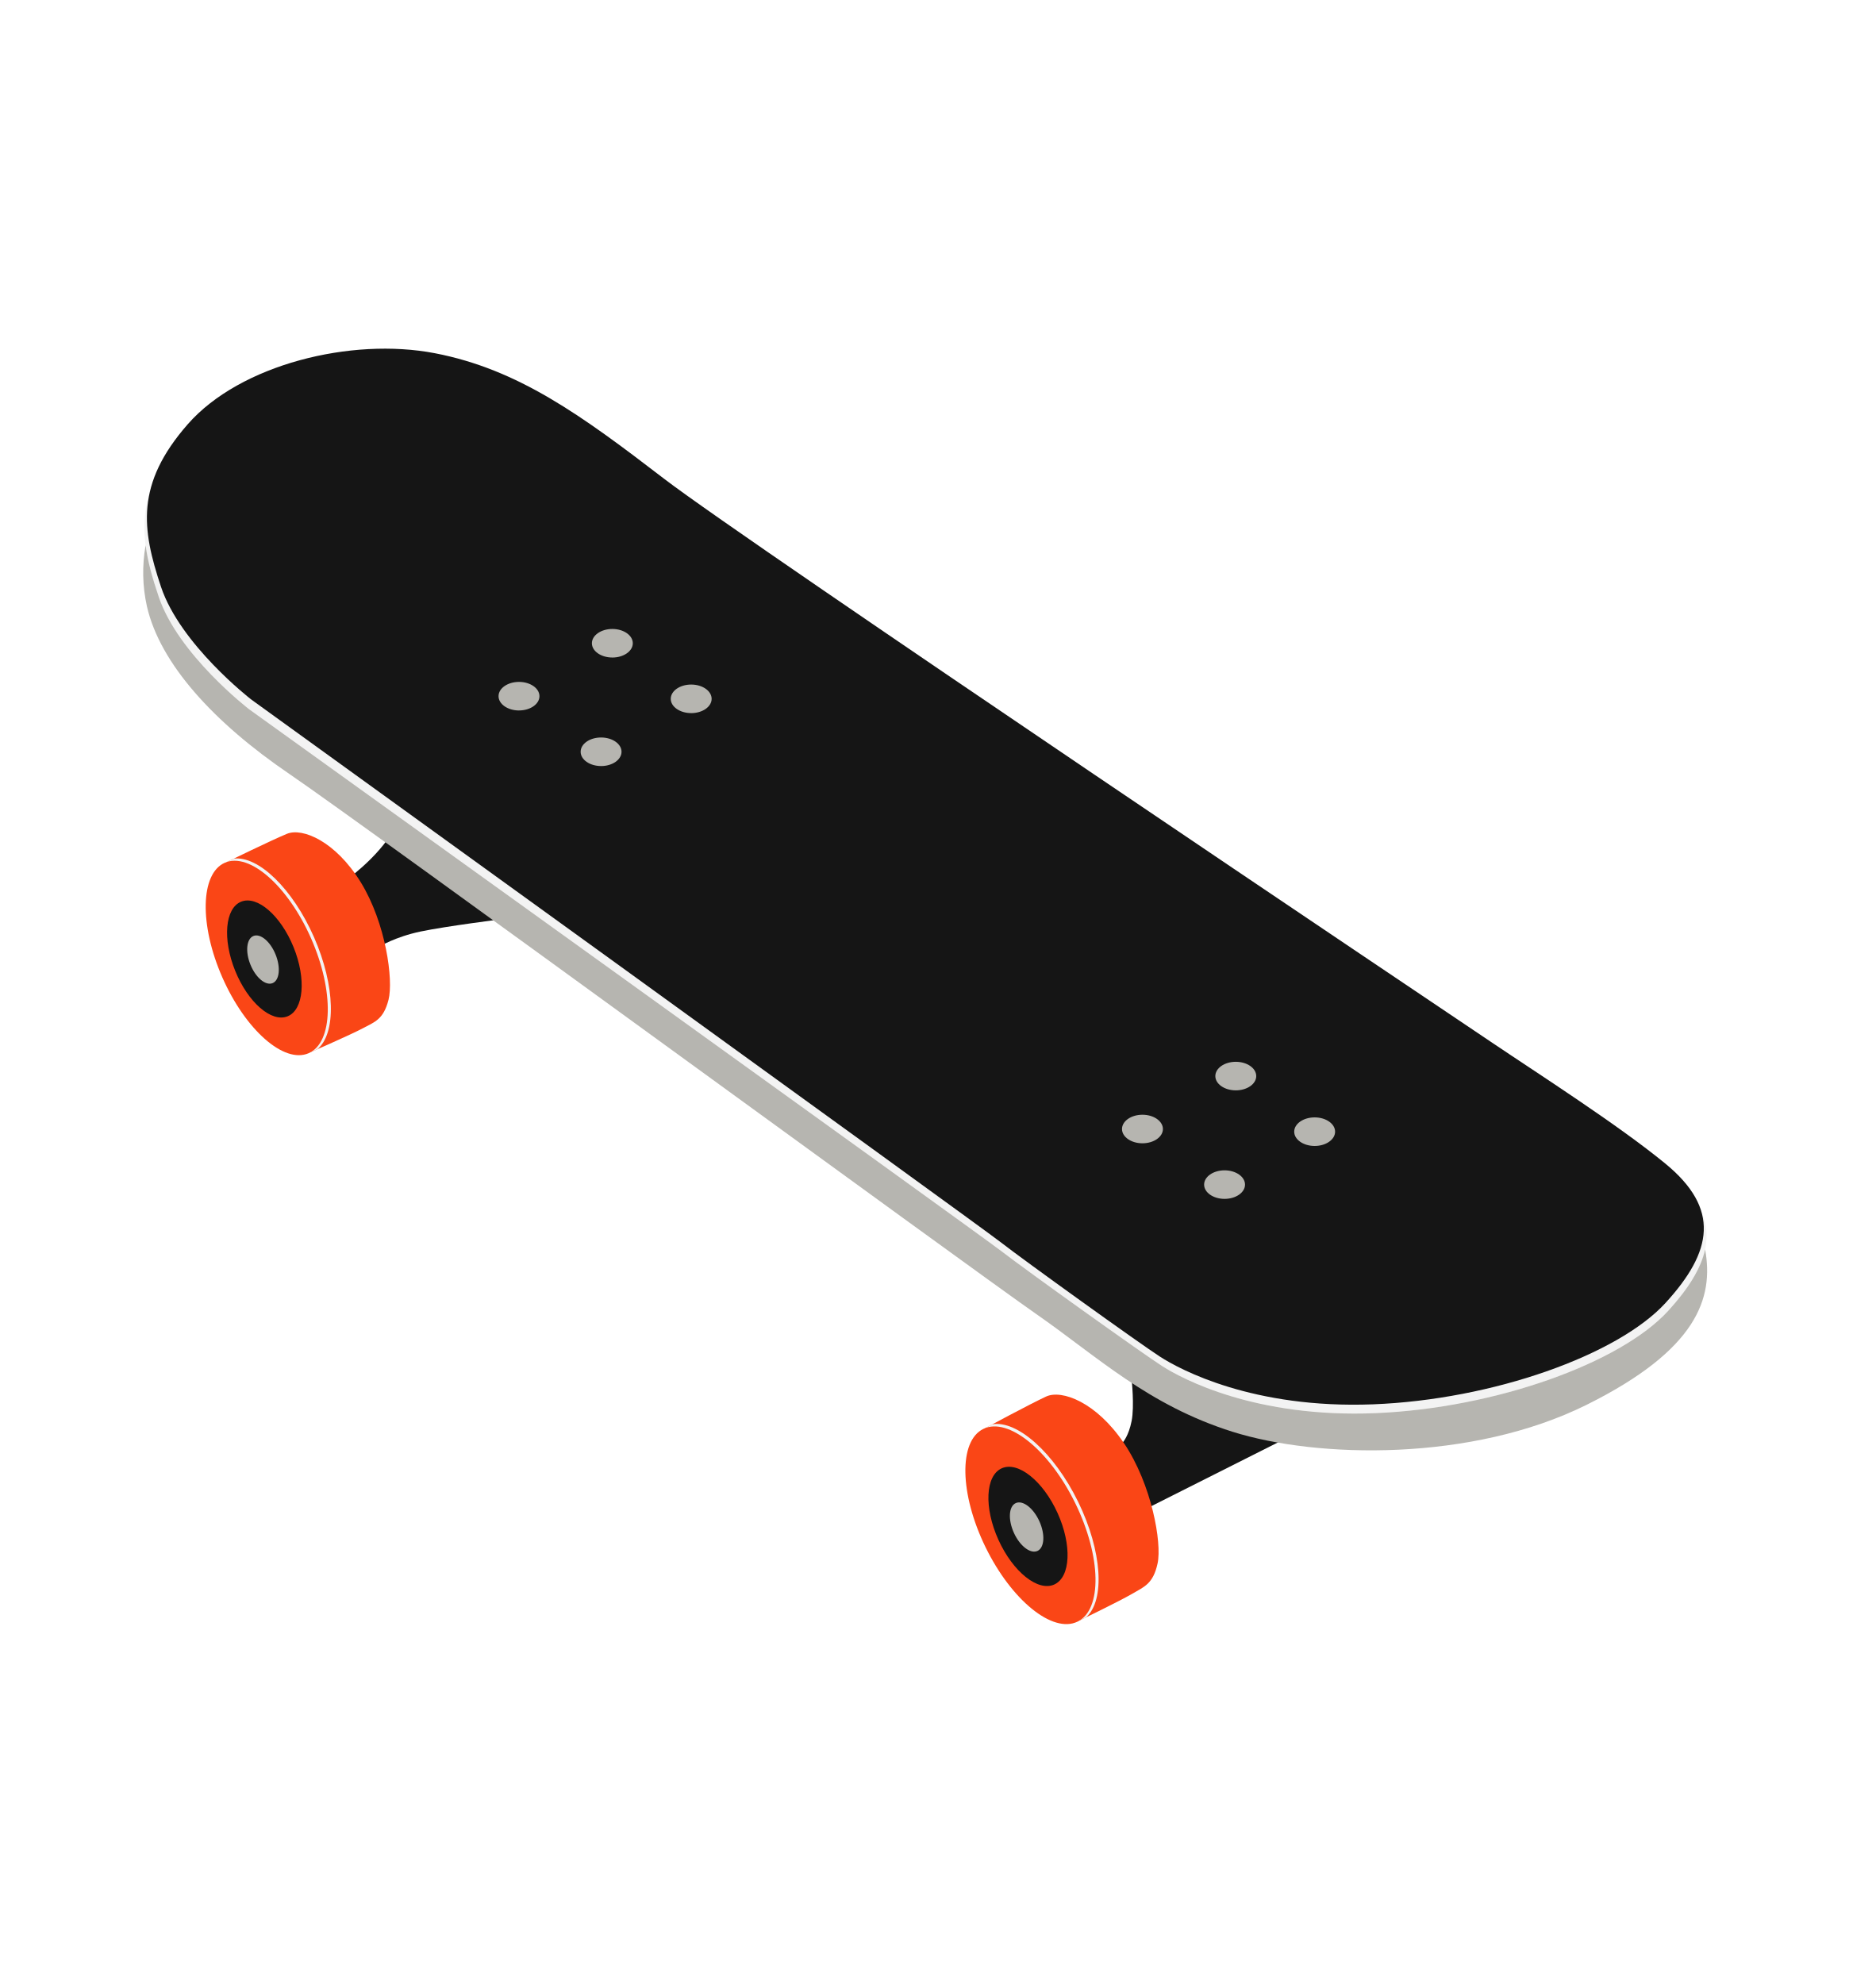
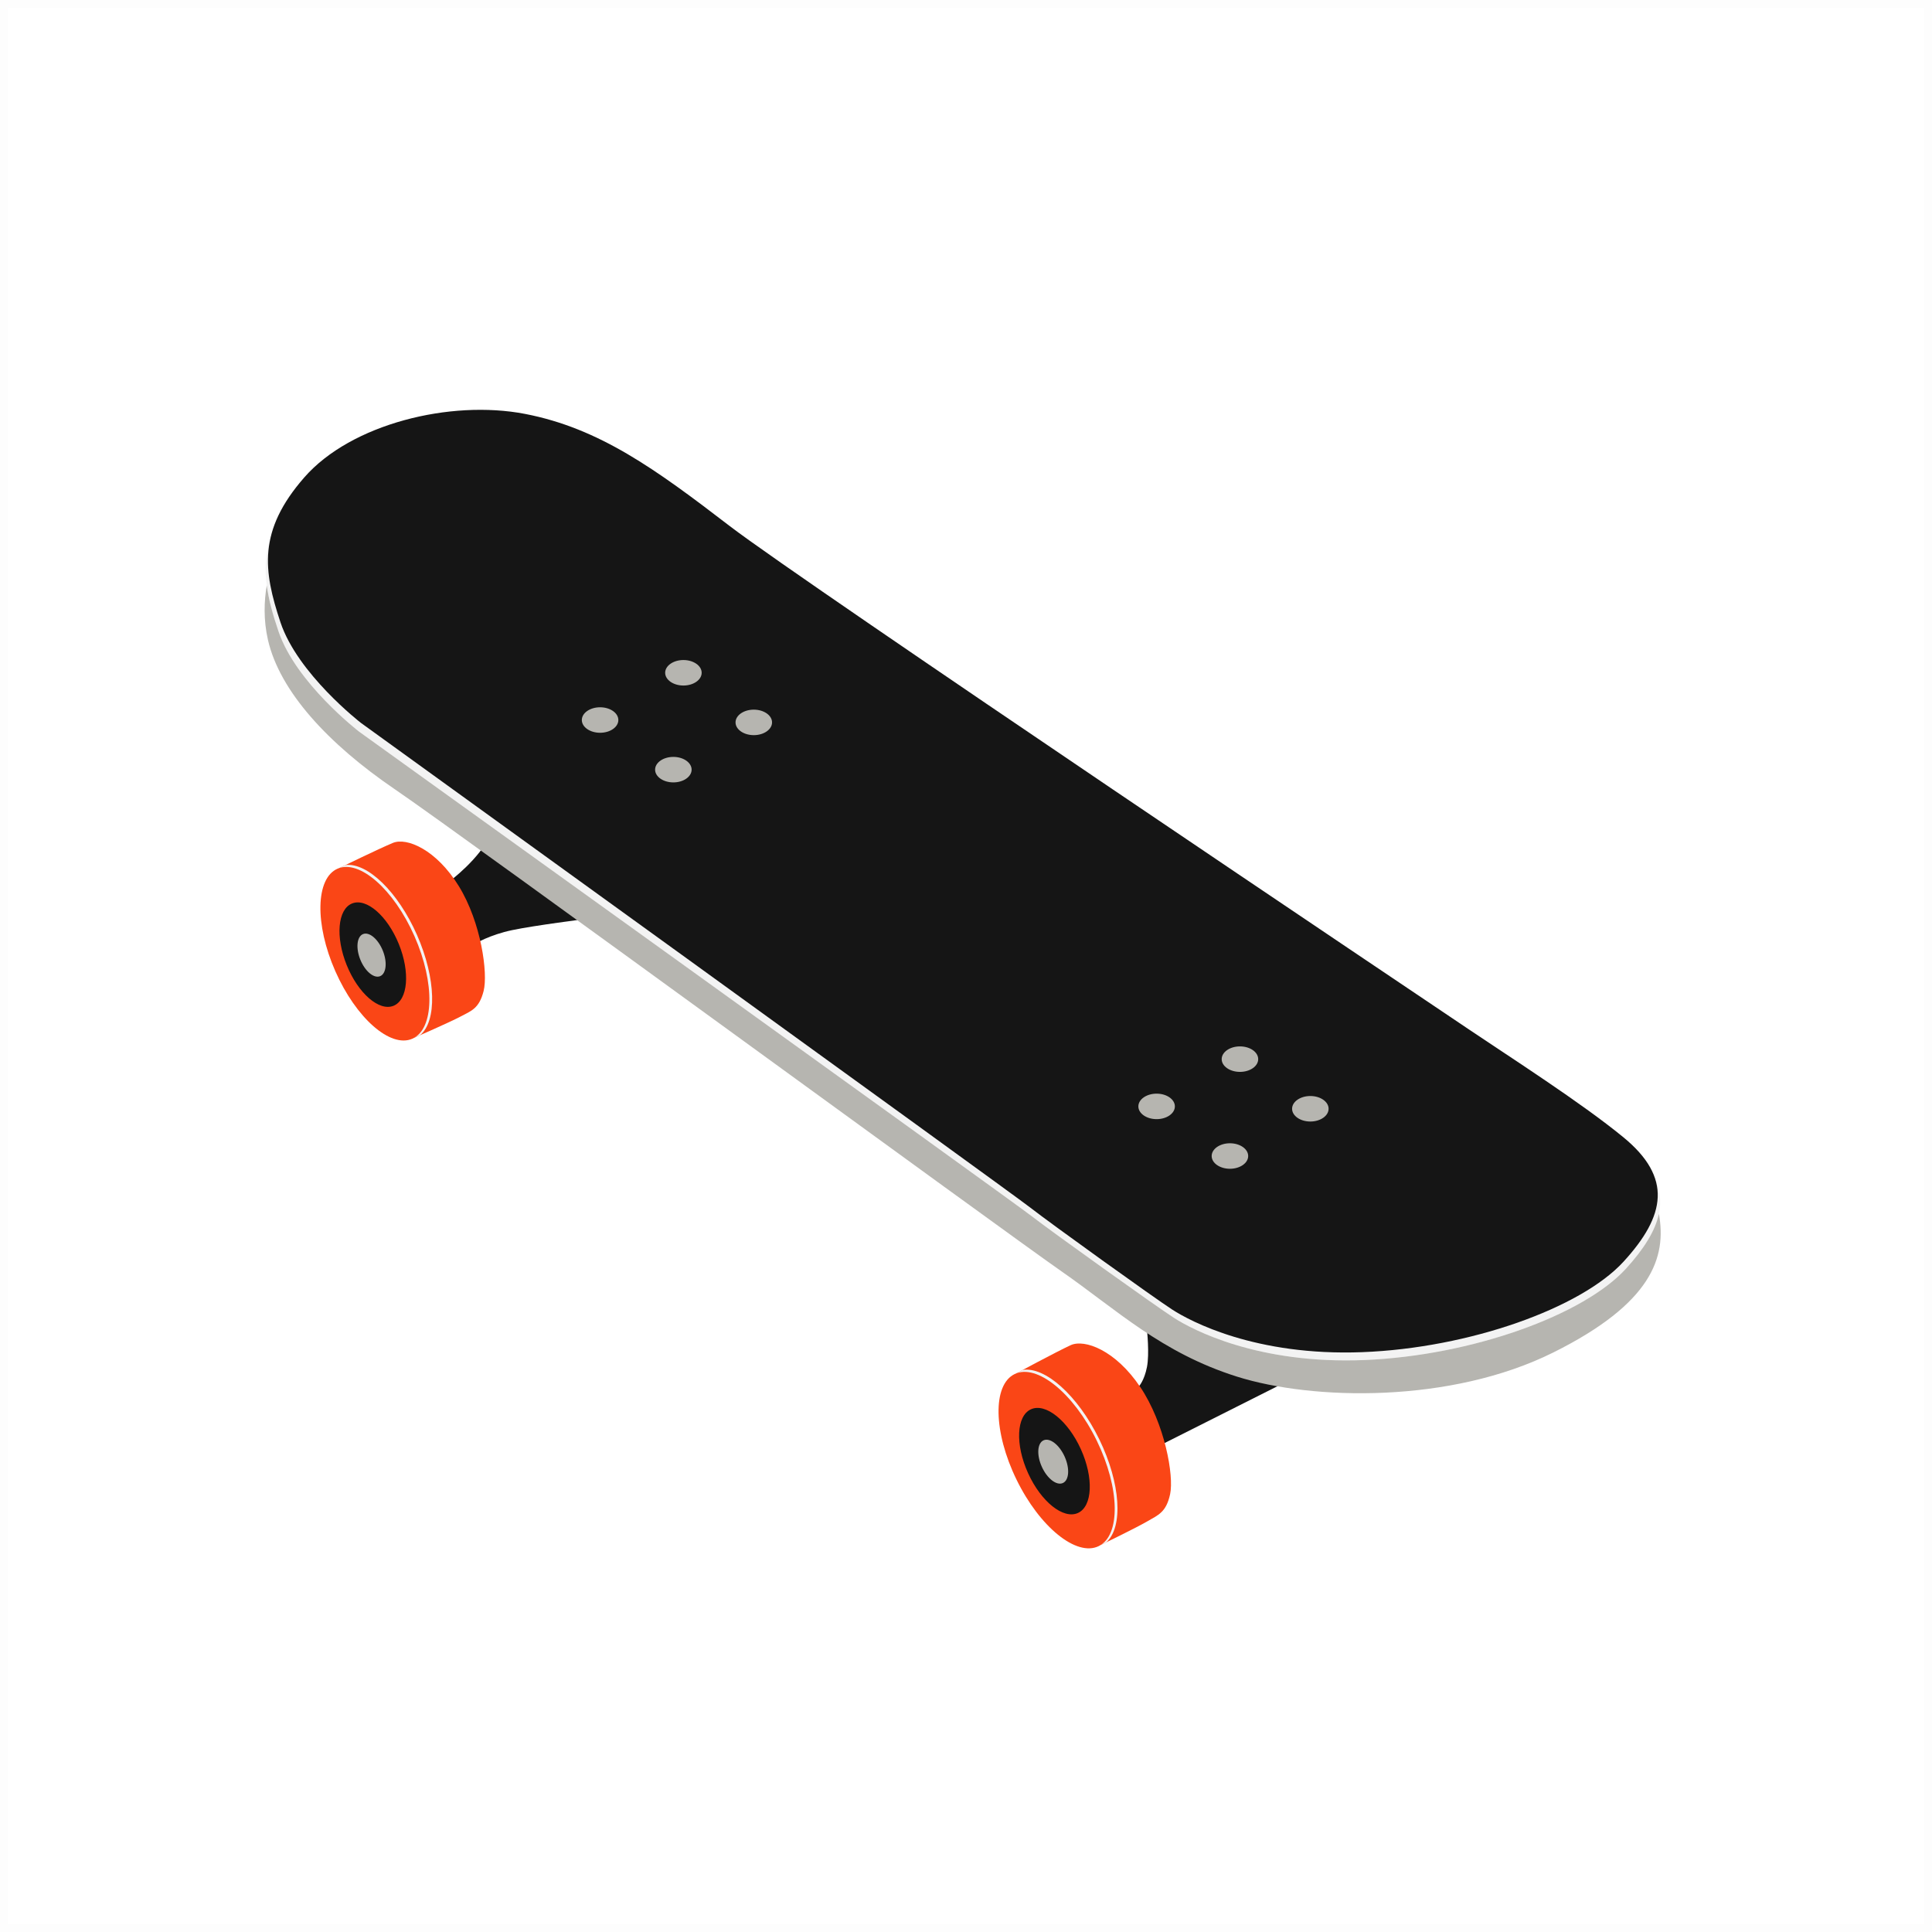
- <svg xmlns="http://www.w3.org/2000/svg" width="104" height="110" fill="none" viewBox="0 0 104 110">
-   <path fill="#151515" d="M62.743 76.474s.164 1.482 0 2.312c-.163.83-.488 1.185-.488 1.185l-.489.593 2.03 2.963 8.332-4.194zM21.645 46.309c-.908 1.403-2.51 2.53-2.51 2.53l1.88 3.656s.889-.553 2.312-.85 4.566-.692 4.566-.692l-6.245-4.642z" />
-   <path fill="#f3f3f3" d="M13.798 39.315s40.417 29.043 41.757 30.08S63.288 75 64.418 75.73c1.131.73 5.197 2.897 11.853 2.62 6.654-.278 13.59-2.786 16.226-5.679 2.635-2.892 3.034-5.26-.024-7.76-2.623-2.143-7.116-5.002-9.588-6.66-2.472-1.657-41.532-27.73-46.148-31.256-4.616-3.523-8.13-6.07-12.767-6.946-4.638-.878-10.812.656-13.714 3.997-2.9 3.338-2.538 5.835-1.459 9.043 1.08 3.208 5.001 6.228 5.001 6.228z" />
-   <path fill="#151515" d="M13.898 38.76S54.147 67.831 55.48 68.87s7.7 5.612 8.827 6.342 5.178 2.905 11.82 2.649c6.642-.257 13.571-2.736 16.21-5.612 2.637-2.876 3.042-5.235 0-7.734-2.613-2.146-7.089-5.007-9.549-6.667s-41.363-27.77-45.96-31.299-8.094-6.074-12.72-6.966c-4.626-.891-10.793.622-13.7 3.94-2.905 3.32-2.55 5.81-1.482 9.01s4.972 6.224 4.972 6.224z" />
-   <path fill="#b6b5b0" d="M94.54 69.273c-.233 1.072-.94 2.189-2.04 3.398-2.636 2.892-9.57 5.4-16.226 5.678-6.654.277-10.722-1.89-11.854-2.62s-7.525-5.299-8.863-6.335c-1.34-1.036-41.757-30.08-41.757-30.08s-3.921-3.02-5-6.228c-.34-1.005-.608-1.94-.726-2.855a8.6 8.6 0 0 0 .073 3.393c.731 3.182 3.715 6.442 7.897 9.287S54.028 70.473 57.44 72.844s6.196 5.057 10.902 6.539c4.704 1.481 13.266 1.671 19.64-1.501 6.117-3.044 7.05-5.908 6.56-8.609z" />
-   <path fill="#fa4616" d="M62.323 80.024C60.796 77.745 58.87 77.027 58 77.43c-.871.403-3.378 1.752-3.378 1.752l.33.825.69.79s1.961.472 2.35.64c.39.168 1.523 4.035 1.794 4.666.27.63.413 1.894.413 1.894l-.316 1.838s2.211-1.072 2.885-1.466c.671-.393 1.171-.55 1.416-1.692s-.328-4.375-1.858-6.654z" />
-   <path fill="#f3f3f3" d="M60.226 89.663c1.05-.944.89-3.66-.45-6.402-1.334-2.723-3.367-4.52-4.754-4.295l-.401.215.33.826.69.789s1.961.472 2.35.64c.39.169 1.523 4.035 1.794 4.666.27.63.413 1.894.413 1.894l-.316 1.838.346-.169z" />
-   <path fill="#fa4616" d="M59.745 89.91c1.375-.672 1.32-3.608-.123-6.56-1.442-2.95-3.726-4.798-5.1-4.126-1.376.672-1.32 3.608.122 6.558s3.726 4.798 5.1 4.127" />
-   <path fill="#151515" d="M58.456 87.85c.906-.41.987-2.184.181-3.963-.805-1.778-2.192-2.888-3.098-2.478s-.987 2.184-.182 3.962c.806 1.779 2.194 2.889 3.1 2.479" />
-   <path fill="#b6b5b0" d="M57.522 85.99c.39-.177.438-.914.106-1.647-.332-.732-.918-1.183-1.308-1.006-.39.176-.437.913-.105 1.646.331.732.916 1.183 1.307 1.006M67.896 66.47c.627 0 1.135-.354 1.135-.791s-.508-.792-1.135-.792c-.625 0-1.133.354-1.133.792 0 .437.508.791 1.133.791M72.892 63.536c.626 0 1.133-.355 1.133-.792s-.507-.792-1.134-.792-1.133.355-1.133.792.507.792 1.133.792M68.52 60.453c.626 0 1.133-.354 1.133-.791s-.507-.792-1.134-.792-1.134.354-1.134.792c0 .437.508.791 1.134.791M63.343 63.388c.627 0 1.135-.354 1.135-.791s-.508-.792-1.135-.792c-.625 0-1.133.354-1.133.792 0 .437.508.791 1.133.791M33.327 42.473c.627 0 1.134-.355 1.134-.792s-.507-.792-1.134-.792-1.133.354-1.133.792c0 .437.507.791 1.133.791M38.323 39.538c.627 0 1.134-.355 1.134-.792s-.507-.792-1.134-.792-1.133.354-1.133.792c0 .437.507.791 1.133.791M33.952 36.456c.627 0 1.134-.355 1.134-.792s-.508-.792-1.134-.792-1.134.354-1.134.792c0 .437.508.791 1.134.791M28.776 39.39c.627 0 1.134-.354 1.134-.791s-.507-.792-1.134-.792-1.134.354-1.134.791.508.793 1.134.793" />
-   <path fill="#fa4616" d="M20 48.912c-1.395-2.267-3.23-3.038-4.092-2.682s-3.342 1.567-3.342 1.567l.287.811.638.792s1.883.534 2.253.711c.37.178 1.32 3.972 1.556 4.595.238.624.328 1.852.328 1.852l-.377 1.768s2.185-.953 2.853-1.308c.67-.356 1.158-.489 1.438-1.587s-.147-4.253-1.542-6.52" />
-   <path fill="#f3f3f3" d="M17.595 58.175c1.055-.874 1.003-3.514-.188-6.221-1.186-2.693-3.086-4.514-4.443-4.348l-.398.192.287.81.638.792s1.883.534 2.253.712 1.32 3.971 1.556 4.595c.238.623.328 1.851.328 1.851l-.377 1.769s.133-.06.344-.152" />
-   <path fill="#fa4616" d="M17.114 58.393c1.359-.597 1.42-3.445.136-6.361s-3.426-4.796-4.785-4.198-1.419 3.445-.135 6.362c1.284 2.915 3.426 4.795 4.784 4.197" />
-   <path fill="#151515" d="M15.947 56.347c.894-.362 1.041-2.078.33-3.833-.713-1.754-2.014-2.883-2.908-2.521-.893.362-1.04 2.078-.329 3.833s2.014 2.883 2.907 2.521" />
-   <path fill="#b6b5b0" d="M15.113 54.509c.385-.156.46-.868.166-1.59-.292-.722-.842-1.181-1.227-1.025s-.46.868-.166 1.59c.293.722.842 1.18 1.227 1.025" />
+ <svg xmlns="http://www.w3.org/2000/svg" width="240" height="240" fill="none" viewBox="0 0 240 240">
+   <path stroke="#000" stroke-opacity=".01" d="M.5.5h239v239H.5z" />
+   <path fill="#151515" d="M142.479 165.196s.328 2.963 0 4.623c-.327 1.659-.976 2.37-.976 2.37l-.978 1.187 4.061 5.926 16.663-8.388zM60.283 104.865c-1.817 2.807-5.02 5.06-5.02 5.06l3.758 7.312s1.779-1.105 4.625-1.698 9.133-1.385 9.133-1.385l-12.492-9.284z" />
+   <path fill="#f3f3f3" d="M44.588 90.877s80.834 58.087 83.514 60.16c2.681 2.072 15.466 11.209 17.725 12.67 2.263 1.46 10.395 5.794 23.708 5.239 13.307-.554 27.181-5.571 32.451-11.356 5.271-5.785 6.068-10.522-.047-15.52-5.248-4.287-14.233-10.005-19.177-13.32S99.698 73.29 90.466 66.238c-9.233-7.046-16.26-12.139-25.534-13.893-9.276-1.755-21.625 1.313-27.427 7.994-5.803 6.677-5.077 11.67-2.918 18.086s10 12.457 10 12.457z" />
+   <path fill="#151515" d="M44.789 89.767s80.497 58.144 83.163 60.221 15.4 11.224 17.653 12.684c2.255 1.461 10.358 5.809 23.642 5.297s27.142-5.472 32.418-11.224 6.086-10.47 0-15.468c-5.224-4.292-14.176-10.014-19.096-13.334S99.842 72.402 90.647 65.346 74.46 53.197 65.208 51.414s-21.586 1.243-27.398 7.881c-5.812 6.639-5.1 11.618-2.966 18.02 2.136 6.4 9.944 12.447 9.944 12.447z" />
+   <path fill="#b6b5b0" d="M206.071 150.794c-.465 2.143-1.879 4.377-4.08 6.795-5.271 5.785-19.139 10.802-32.452 11.357-13.308.555-21.444-3.779-23.707-5.24-2.264-1.46-15.049-10.598-17.725-12.67-2.681-2.072-83.515-60.16-83.515-60.16s-7.842-6.041-10-12.457c-.68-2.01-1.215-3.879-1.452-5.709-.333 1.93-.427 4.282.147 6.786 1.46 6.363 7.43 12.883 15.794 18.573s75.966 55.124 82.788 59.866 12.392 10.115 21.805 13.078c9.408 2.963 26.531 3.343 39.279-3.001 12.235-6.089 14.1-11.817 13.123-17.218z" />
+   <path fill="#fa4616" d="M141.638 172.294c-3.055-4.556-6.907-5.993-8.649-5.186-1.741.805-6.756 3.504-6.756 3.504l.66 1.649 1.38 1.58s3.924.944 4.702 1.281c.778.335 3.046 8.07 3.586 9.331.542 1.261.826 3.789.826 3.789l-.631 3.675s4.422-2.143 5.769-2.931c1.343-.787 2.344-1.1 2.833-3.385.488-2.282-.655-8.749-3.715-13.307z" />
+   <path fill="#f3f3f3" d="M137.444 191.574c2.102-1.888 1.779-7.322-.901-12.804-2.666-5.447-6.733-9.042-9.508-8.591l-.802.431.66 1.651 1.38 1.578s3.924.944 4.702 1.281 3.046 8.07 3.586 9.331c.542 1.261.826 3.789.826 3.789l-.631 3.675.693-.337z" />
+   <path fill="#fa4616" d="M136.482 192.066c2.75-1.343 2.64-7.215-.245-13.117-2.884-5.901-7.453-9.597-10.202-8.254-2.75 1.344-2.64 7.216.244 13.117s7.453 9.596 10.203 8.254" />
+   <path fill="#151515" d="M133.905 187.947c1.812-.82 1.974-4.368.362-7.926-1.612-3.556-4.386-5.775-6.197-4.955-1.812.82-1.975 4.368-.364 7.925s4.387 5.776 6.199 4.956" />
+   <path fill="#b6b5b0" d="M132.036 184.226c.78-.353.876-1.827.212-3.292-.663-1.465-1.835-2.366-2.615-2.013s-.875 1.827-.212 3.292c.664 1.465 1.834 2.366 2.615 2.013M152.785 145.189c1.253 0 2.269-.709 2.269-1.584s-1.016-1.584-2.269-1.584c-1.251 0-2.267.709-2.267 1.584s1.016 1.584 2.267 1.584M162.775 139.32c1.253 0 2.268-.71 2.268-1.585 0-.874-1.015-1.584-2.268-1.584s-2.267.71-2.267 1.584 1.015 1.585 2.267 1.585M154.031 133.154c1.253 0 2.267-.708 2.267-1.583s-1.014-1.584-2.267-1.584-2.268.709-2.268 1.584 1.015 1.583 2.268 1.583M143.679 139.024c1.252 0 2.268-.708 2.268-1.583s-1.016-1.584-2.268-1.584-2.268.709-2.268 1.584 1.016 1.583 2.268 1.583M83.647 97.193c1.252 0 2.268-.71 2.268-1.584s-1.016-1.584-2.268-1.584c-1.253 0-2.268.71-2.268 1.584s1.015 1.584 2.268 1.584M93.639 91.323c1.252 0 2.268-.71 2.268-1.584s-1.016-1.584-2.268-1.584-2.268.71-2.268 1.584 1.016 1.584 2.268 1.584M84.897 85.159c1.252 0 2.267-.71 2.267-1.584s-1.015-1.584-2.267-1.584-2.268.71-2.268 1.584 1.015 1.584 2.268 1.584M74.545 91.028c1.253 0 2.268-.709 2.268-1.583 0-.875-1.015-1.584-2.268-1.584s-2.268.709-2.268 1.584c0 .874 1.016 1.583 2.268 1.583" />
+   <path fill="#fa4616" d="M56.992 110.071c-2.79-4.533-6.461-6.074-8.184-5.363s-6.684 3.134-6.684 3.134l.574 1.622 1.276 1.584s3.767 1.067 4.507 1.422c.74.356 2.638 7.943 3.112 9.19s.655 3.703.655 3.703l-.755 3.537s4.37-1.906 5.708-2.617 2.315-.977 2.875-3.173c.56-2.194-.294-8.506-3.084-13.039" />
+   <path fill="#f3f3f3" d="M52.182 128.598c2.11-1.749 2.006-7.028-.375-12.443-2.373-5.386-6.173-9.028-8.887-8.696-.488.237-.797.384-.797.384l.575 1.621 1.276 1.584s3.767 1.067 4.507 1.423 2.638 7.942 3.112 9.19.655 3.703.655 3.703l-.755 3.537z" />
+   <path fill="#fa4616" d="M51.22 129.034c2.718-1.195 2.84-6.891.272-12.723s-6.852-9.591-9.57-8.396c-2.716 1.195-2.838 6.892-.27 12.724s6.851 9.59 9.569 8.395" />
+   <path fill="#151515" d="M48.887 124.942c1.787-.724 2.082-4.156.658-7.665s-4.026-5.768-5.814-5.043c-1.787.724-2.081 4.156-.658 7.665s4.027 5.767 5.814 5.043" />
+   <path fill="#b6b5b0" d="M47.218 121.265c.77-.312.919-1.736.333-3.18s-1.685-2.362-2.454-2.05-.92 1.736-.334 3.18 1.685 2.362 2.455 2.05" />
</svg>
